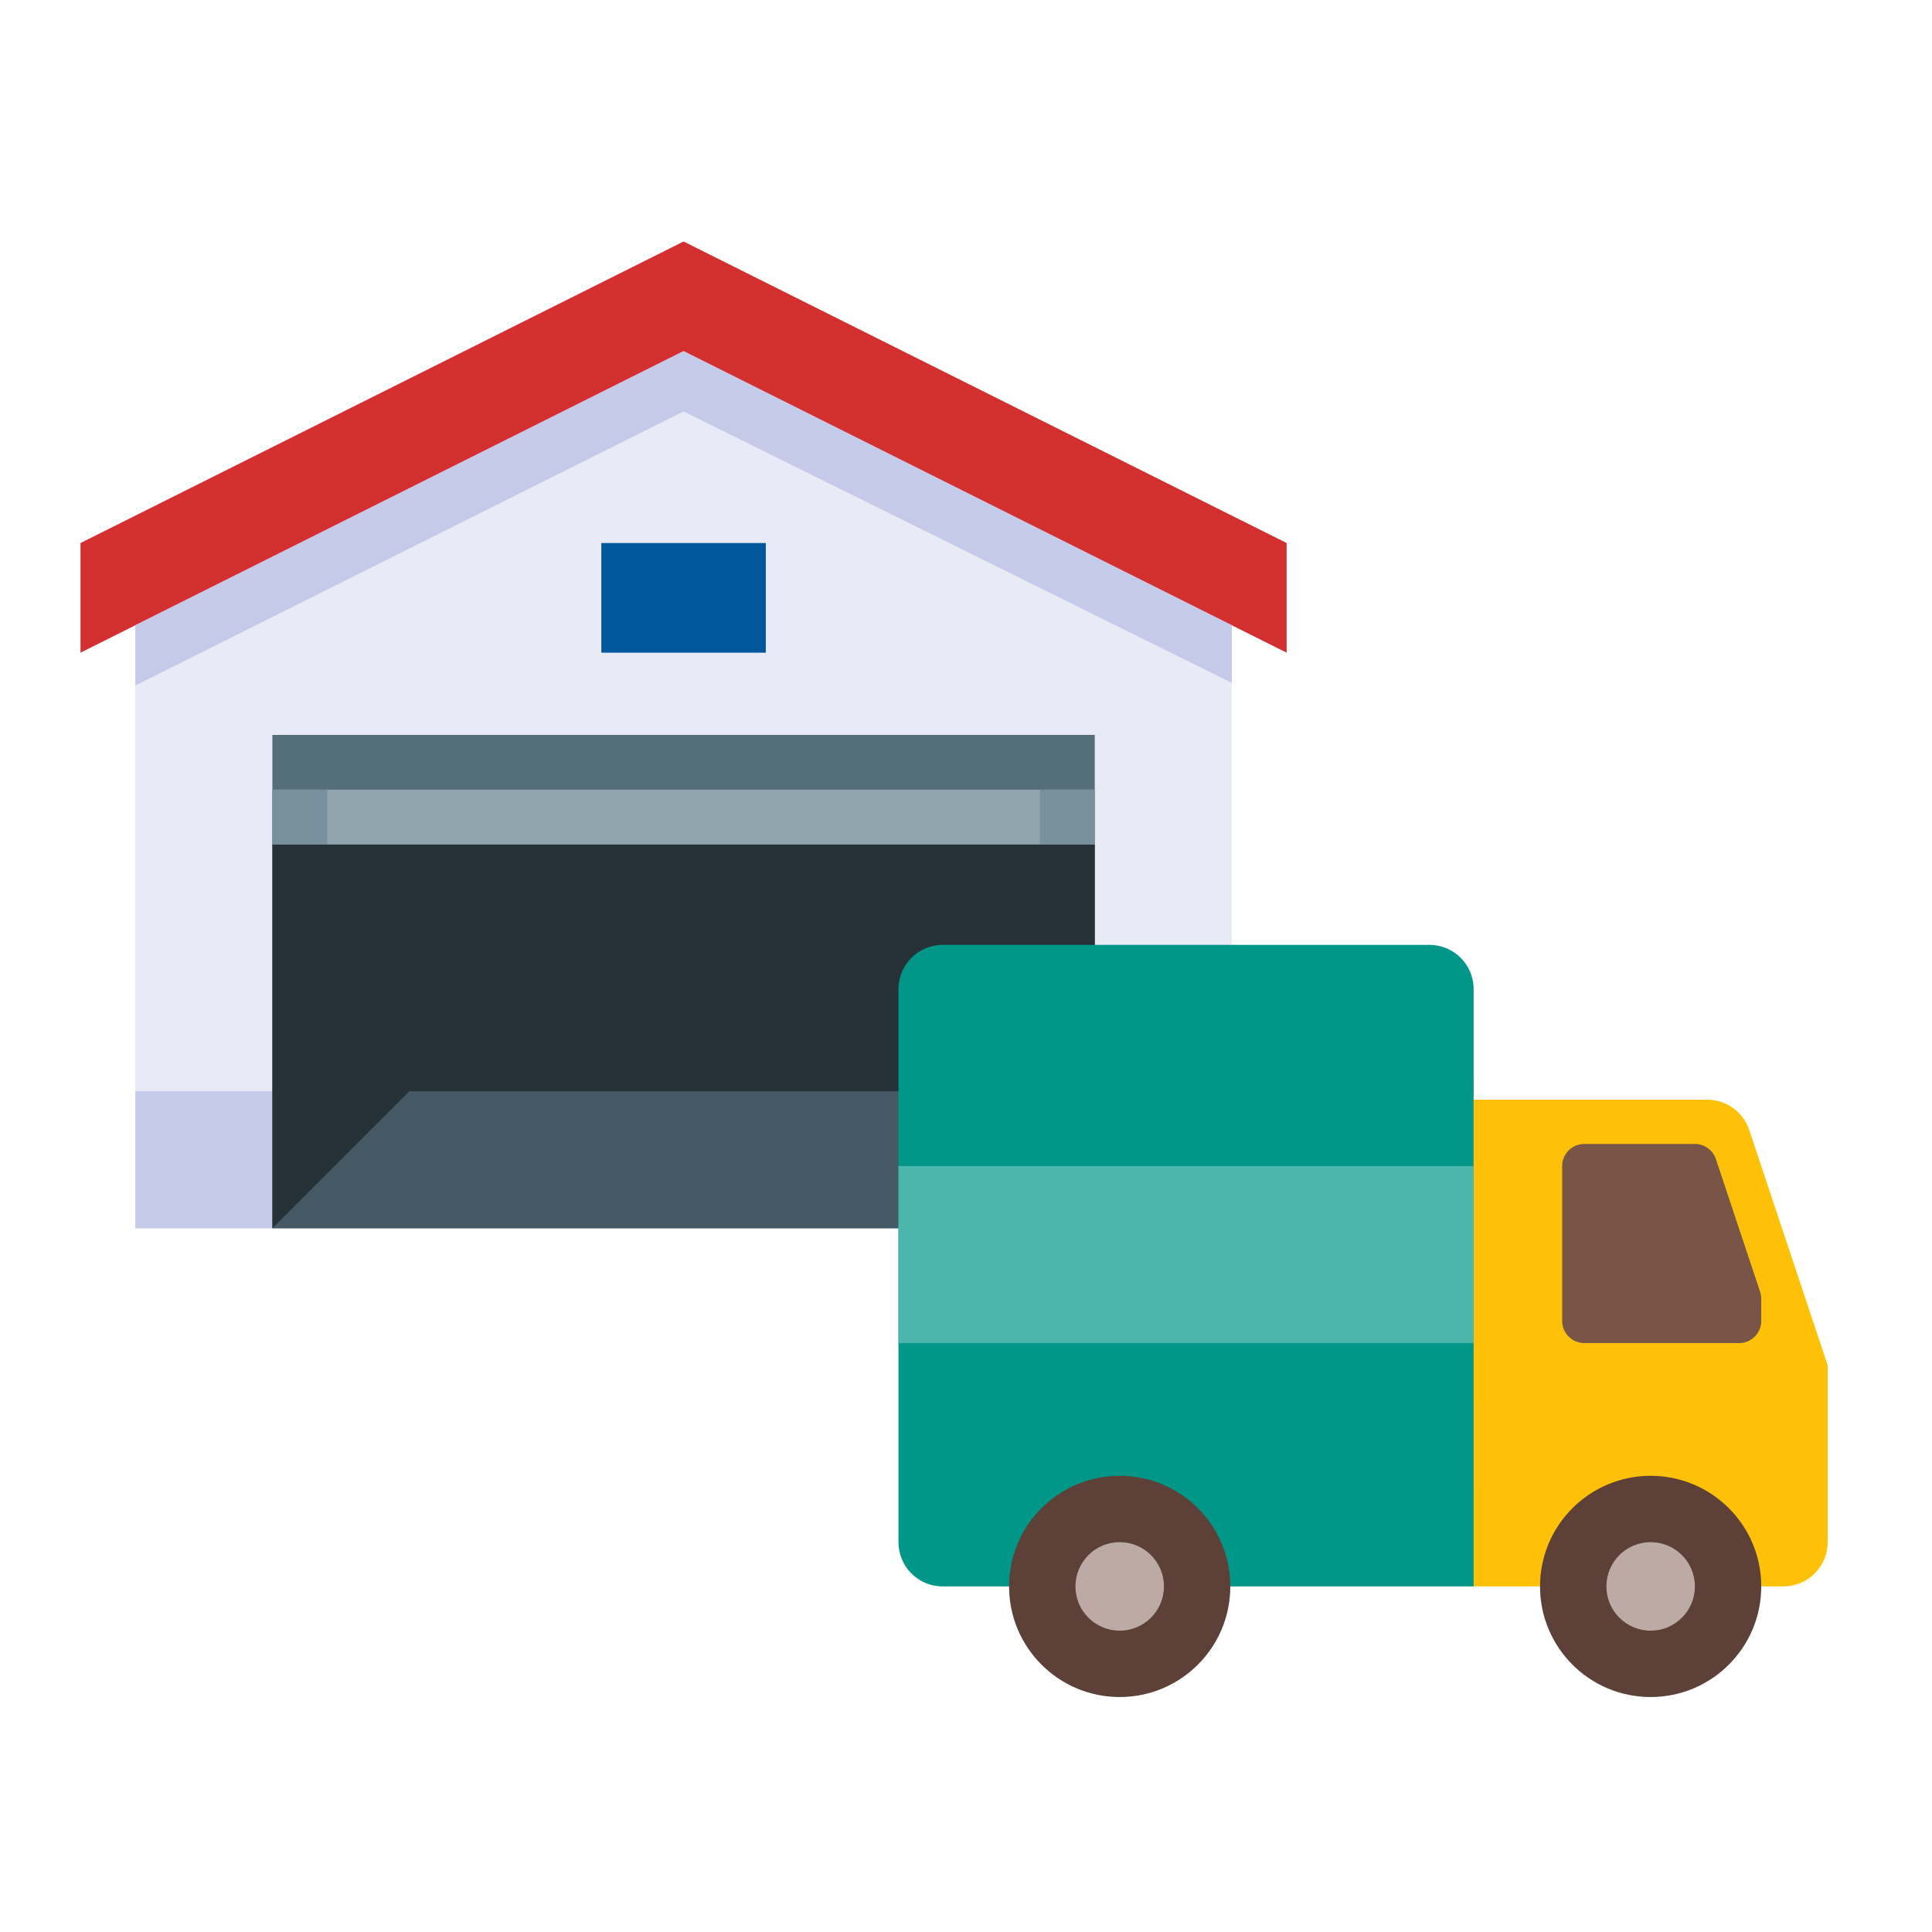
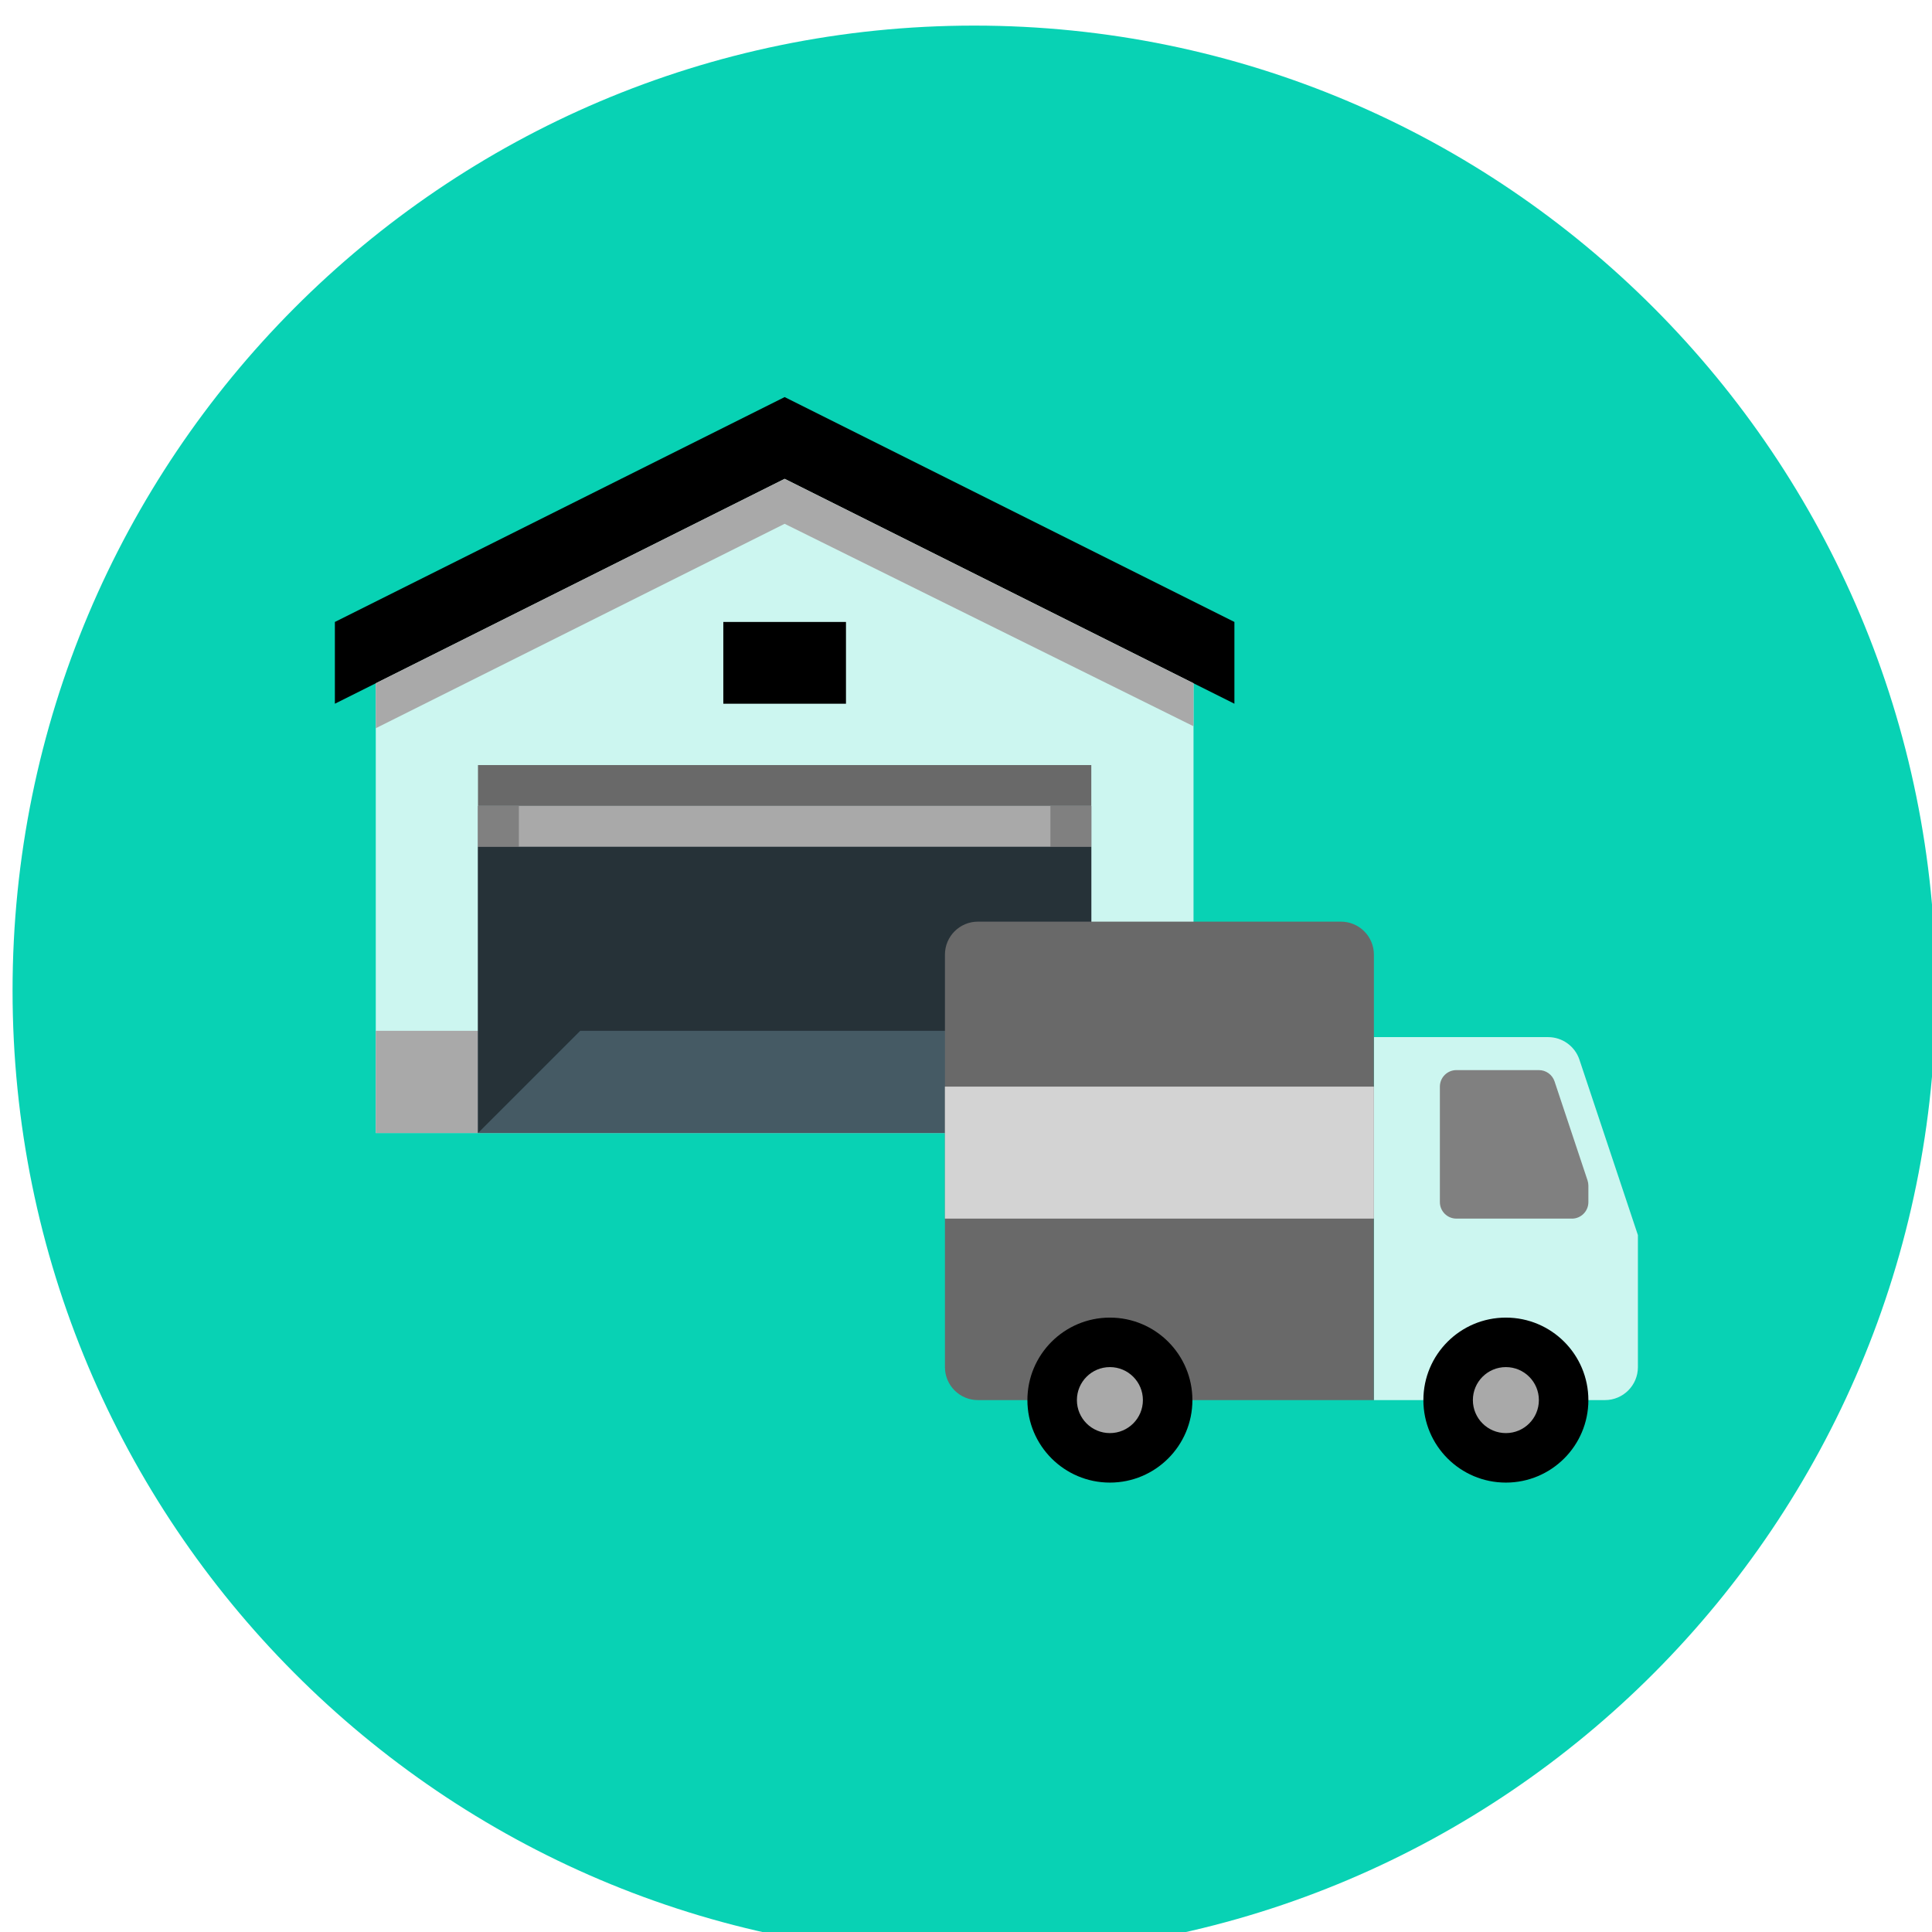
<svg xmlns="http://www.w3.org/2000/svg" viewBox="0 0 48 48" version="1.1" id="svg21">
  <defs id="defs25" />
-   <g id="surface1" transform="matrix(0.6810478,0,0,0.6810478,0.6379045,1.913713)">
-     <path style="fill:#e8eaf6" d="m 24,7.398 -20,10.5 V 42 H 44 V 17.898 Z" id="path2" />
-     <path style="fill:#d32f2f" d="M 2,17 24,6 46,17 v 4 L 24,10 2,21 Z" id="path4" />
-     <path style="fill:#c5cae9" d="M 44,42 H 4 V 37 H 44 Z M 24,12.199 44,22.102 V 20 L 24,10 4,20 v 2.199 z" id="path6" />
-     <path style="fill:#546e7a" d="m 9,24 h 30 v 2 H 9 Z" id="path8" />
-     <path style="fill:#455a64" d="M 9,26 H 39 V 42 H 9 Z" id="path10" />
-     <path style="fill:#90a4ae" d="m 9,26 h 30 v 2 H 9 Z" id="path12" />
-     <path style="fill:#78909c" d="m 39,28 h -2 v -2 h 2 z M 11,26 H 9 v 2 h 2 z" id="path14" />
-     <path style="fill:#01579b" d="m 21,17 h 6 v 4 h -6 z" id="path16" />
-     <path style="fill:#263238" d="m 9,28 v 14 l 5,-5 h 20 l 5,5 V 28 Z" id="path18" />
+   <ellipse style="clip-rule:evenodd;opacity:0.967;fill:#00d1b2;fill-opacity:1;fill-rule:evenodd;stroke:none;stroke-width:2.7;stroke-linejoin:round;stroke-miterlimit:4;stroke-dasharray:none;stroke-opacity:0.902" id="path5981" cx="24.203" cy="24.61" rx="23.891" ry="23.974" />
+   <g id="g4158" transform="matrix(0.7457955,0,0,0.7457955,6.828322,5.390298)">
+     <g transform="matrix(0.6810478,0,0,0.6810478,0.6379045,1.913713)" id="surface1">
+       <path id="path2" d="m 24,7.398 -20,10.5 L 4,42 44,42 44,17.898 Z" style="fill:#ccf6f0;fill-opacity:1" />
+       <path id="path4" d="M 2,17 24,6 46,17 46,21 24,10 2,21 Z" style="fill:#000000" />
+       <path id="path6" d="M 44,42 4,42 4,37 44,37 Z M 24,12.199 44,22.102 44,20 24,10 4,20 4,22.199 Z" style="fill:#a9a9a9;fill-opacity:1" />
+       <path id="path8" d="m 9,24 30,0 0,2 -30,0 z" style="fill:#696969;fill-opacity:1" />
+       <path id="path10" d="m 9,26 30,0 0,16 -30,0 z" style="fill:#455a64" />
+       <path id="path12" d="m 9,26 30,0 0,2 -30,0 z" style="fill:#a9a9a9;fill-opacity:1" />
+       <path id="path14" d="m 39,28 -2,0 0,-2 2,0 z m -28,-2 -2,0 0,2 2,0 z" style="fill:#808080;fill-opacity:1" />
+       <path id="path16" d="m 21,17 6,0 0,4 -6,0 z" style="fill:#000000" />
+       <path id="path18" d="m 9,28 0,14 5,-5 20,0 5,5 0,-14 z" style="fill:#263238" />
+     </g>
+     <path id="path2-9" d="m 44.308,39.414 -7.695,0 0,-12.092 5.804,0 c 0.473,0 0.893,0.303 1.043,0.752 l 1.948,5.844 0,4.397 c 0,0.607 -0.492,1.099 -1.099,1.099" style="fill:#ccf6f0;stroke-width:0.55;fill-opacity:1" />
+     <path id="path4-5" d="m 36.613,39.414 -13.191,0 c -0.607,0 -1.099,-0.492 -1.099,-1.099 l 0,-13.741 c 0,-0.607 0.492,-1.099 1.099,-1.099 l 12.092,0 c 0.607,0 1.099,0.492 1.099,1.099 z" style="fill:#696969;stroke-width:0.55" />
+     <g id="g10" transform="matrix(0.5496368,0,0,0.5496368,20.67312,19.62712)">
+       <path id="path6-5" d="m 42,36 c 0,2.761 -2.238,5 -5,5 -2.762,0 -5,-2.239 -5,-5 0,-2.761 2.238,-5 5,-5 2.762,0 5,2.239 5,5" style="fill:#000000" />
+       <path id="path8-8" d="m 18,36 c 0,2.761 -2.239,5 -5,5 -2.761,0 -5,-2.239 -5,-5 0,-2.761 2.239,-5 5,-5 2.761,0 5,2.239 5,5" style="fill:#000000" />
+     </g>
+     <g id="g16" transform="matrix(0.5496368,0,0,0.5496368,20.67312,19.62712)">
+       <path id="path12-1" d="m 39,36 c 0,1.105 -0.895,2 -2,2 -1.105,0 -2,-0.895 -2,-2 0,-1.105 0.895,-2 2,-2 1.105,0 2,0.895 2,2" style="fill:#a9a9a9;fill-opacity:1" />
+       <path id="path14-5" d="m 15,36 c 0,1.105 -0.895,2 -2,2 -1.105,0 -2,-0.895 -2,-2 0,-1.105 0.895,-2 2,-2 1.105,0 2,0.895 2,2" style="fill:#a9a9a9" />
+     </g>
+     <path id="path18-3" d="m 43.208,33.368 -3.847,0 c -0.303,0 -0.55,-0.246 -0.55,-0.55 l 0,-3.847 c 0,-0.303 0.246,-0.55 0.55,-0.55 l 2.748,0 c 0.237,0 0.447,0.151 0.522,0.376 l 1.099,3.298 c 0.018,0.056 0.028,0.115 0.028,0.174 l 0,0.55 c 0,0.303 -0.246,0.55 -0.55,0.55" style="fill:#808080;stroke-width:0.55" />
+     <rect id="rect20" height="4.397" width="14.291" y="28.971" x="22.322" style="fill:#d3d3d3;stroke-width:0.55" />
  </g>
-   <path style="fill:#ffc107;stroke-width:0.55" d="m 44.308,39.414 h -7.695 v -12.092 h 5.804 c 0.473,0 0.893,0.303 1.043,0.752 l 1.948,5.844 v 4.397 c 0,0.607 -0.492,1.099 -1.099,1.099" id="path2-9" />
-   <path style="fill:#009688;stroke-width:0.55" d="M 36.613,39.414 H 23.421 c -0.607,0 -1.099,-0.492 -1.099,-1.099 V 24.574 c 0,-0.607 0.492,-1.099 1.099,-1.099 h 12.092 c 0.607,0 1.099,0.492 1.099,1.099 z" id="path4-5" />
-   <g transform="matrix(0.5496368,0,0,0.5496368,20.67312,19.62712)" id="g10">
-     <path style="fill:#5d4037" d="m 42,36 c 0,2.761 -2.238,5 -5,5 -2.762,0 -5,-2.239 -5,-5 0,-2.761 2.238,-5 5,-5 2.762,0 5,2.239 5,5" id="path6-5" />
-     <path style="fill:#5d4037" d="m 18,36 c 0,2.761 -2.239,5 -5,5 -2.761,0 -5,-2.239 -5,-5 0,-2.761 2.239,-5 5,-5 2.761,0 5,2.239 5,5" id="path8-8" />
-   </g>
-   <g transform="matrix(0.5496368,0,0,0.5496368,20.67312,19.62712)" id="g16">
-     <path style="fill:#bcaaa4" d="m 39,36 c 0,1.105 -0.895,2 -2,2 -1.105,0 -2,-0.895 -2,-2 0,-1.105 0.895,-2 2,-2 1.105,0 2,0.895 2,2" id="path12-1" />
-     <path style="fill:#bcaaa4" d="m 15,36 c 0,1.105 -0.895,2 -2,2 -1.105,0 -2,-0.895 -2,-2 0,-1.105 0.895,-2 2,-2 1.105,0 2,0.895 2,2" id="path14-5" />
-   </g>
-   <path style="fill:#795548;stroke-width:0.55" d="m 43.208,33.368 h -3.847 c -0.303,0 -0.55,-0.246 -0.55,-0.55 v -3.847 c 0,-0.303 0.246,-0.55 0.55,-0.55 h 2.748 c 0.237,0 0.447,0.151 0.522,0.376 l 1.099,3.298 c 0.018,0.056 0.028,0.115 0.028,0.174 v 0.55 c 0,0.303 -0.246,0.55 -0.55,0.55" id="path18-3" />
-   <rect style="fill:#4db6ac;stroke-width:0.55" x="22.322" y="28.971" width="14.291" height="4.397" id="rect20" />
</svg>
